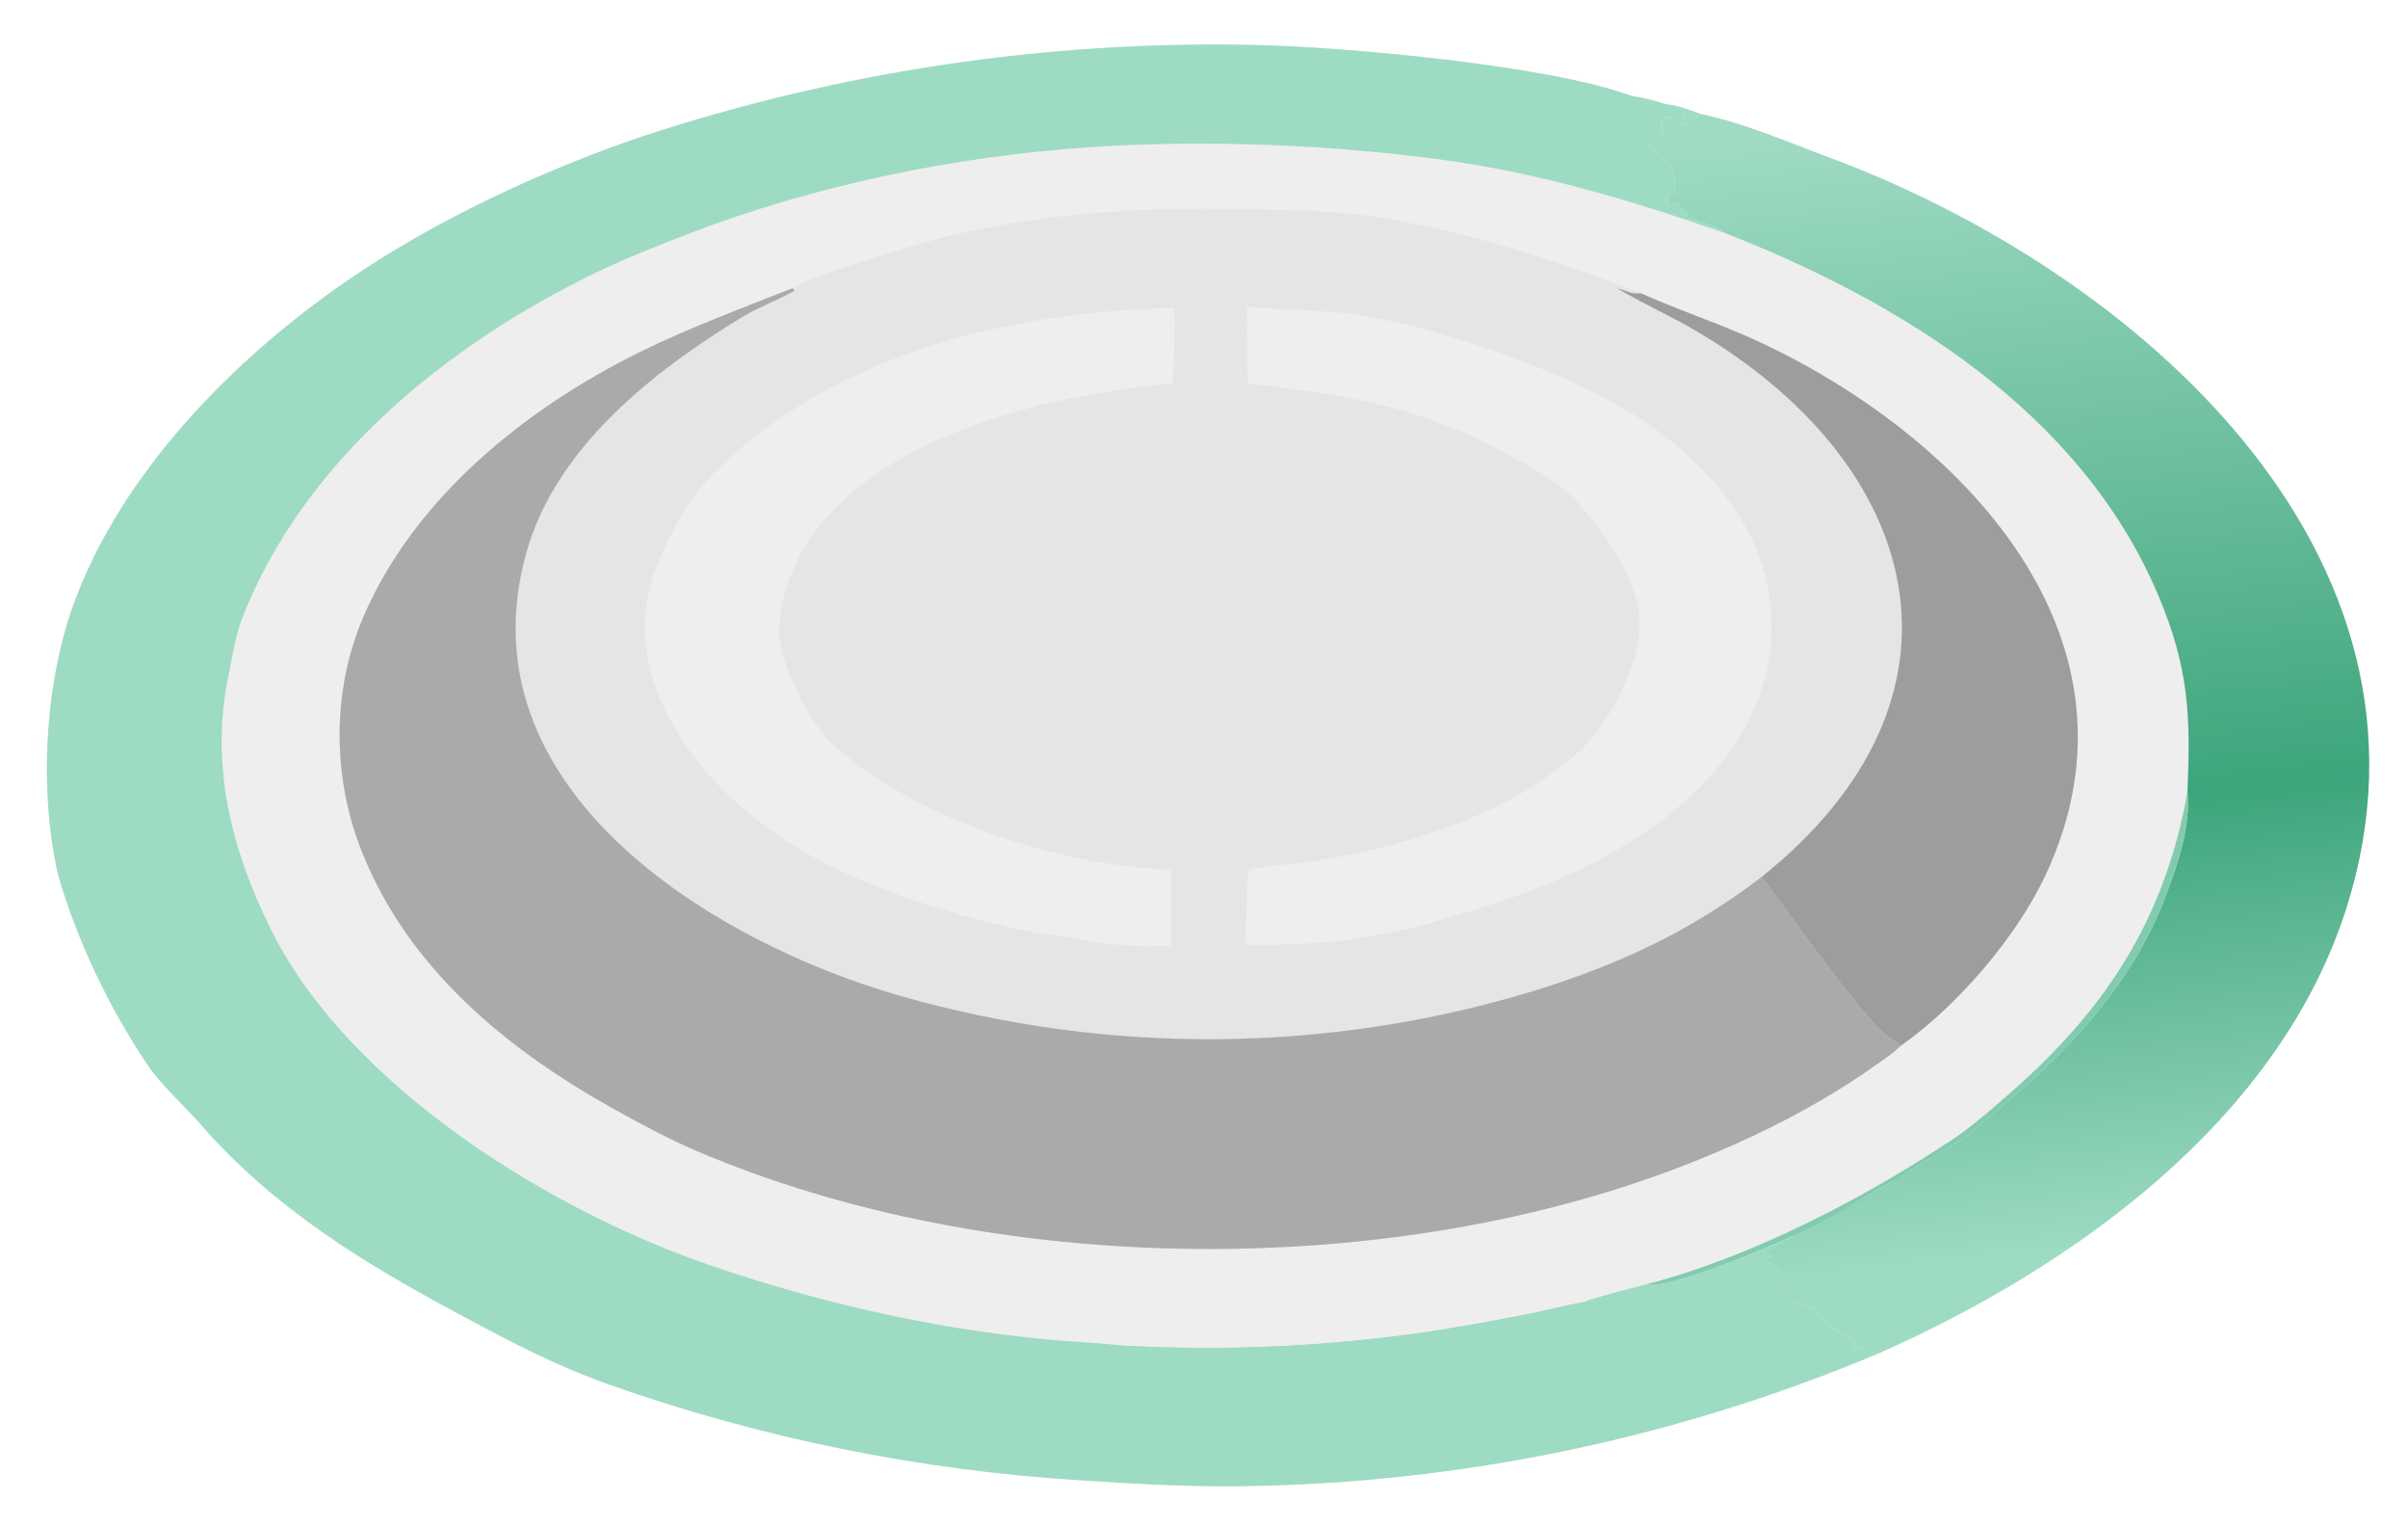
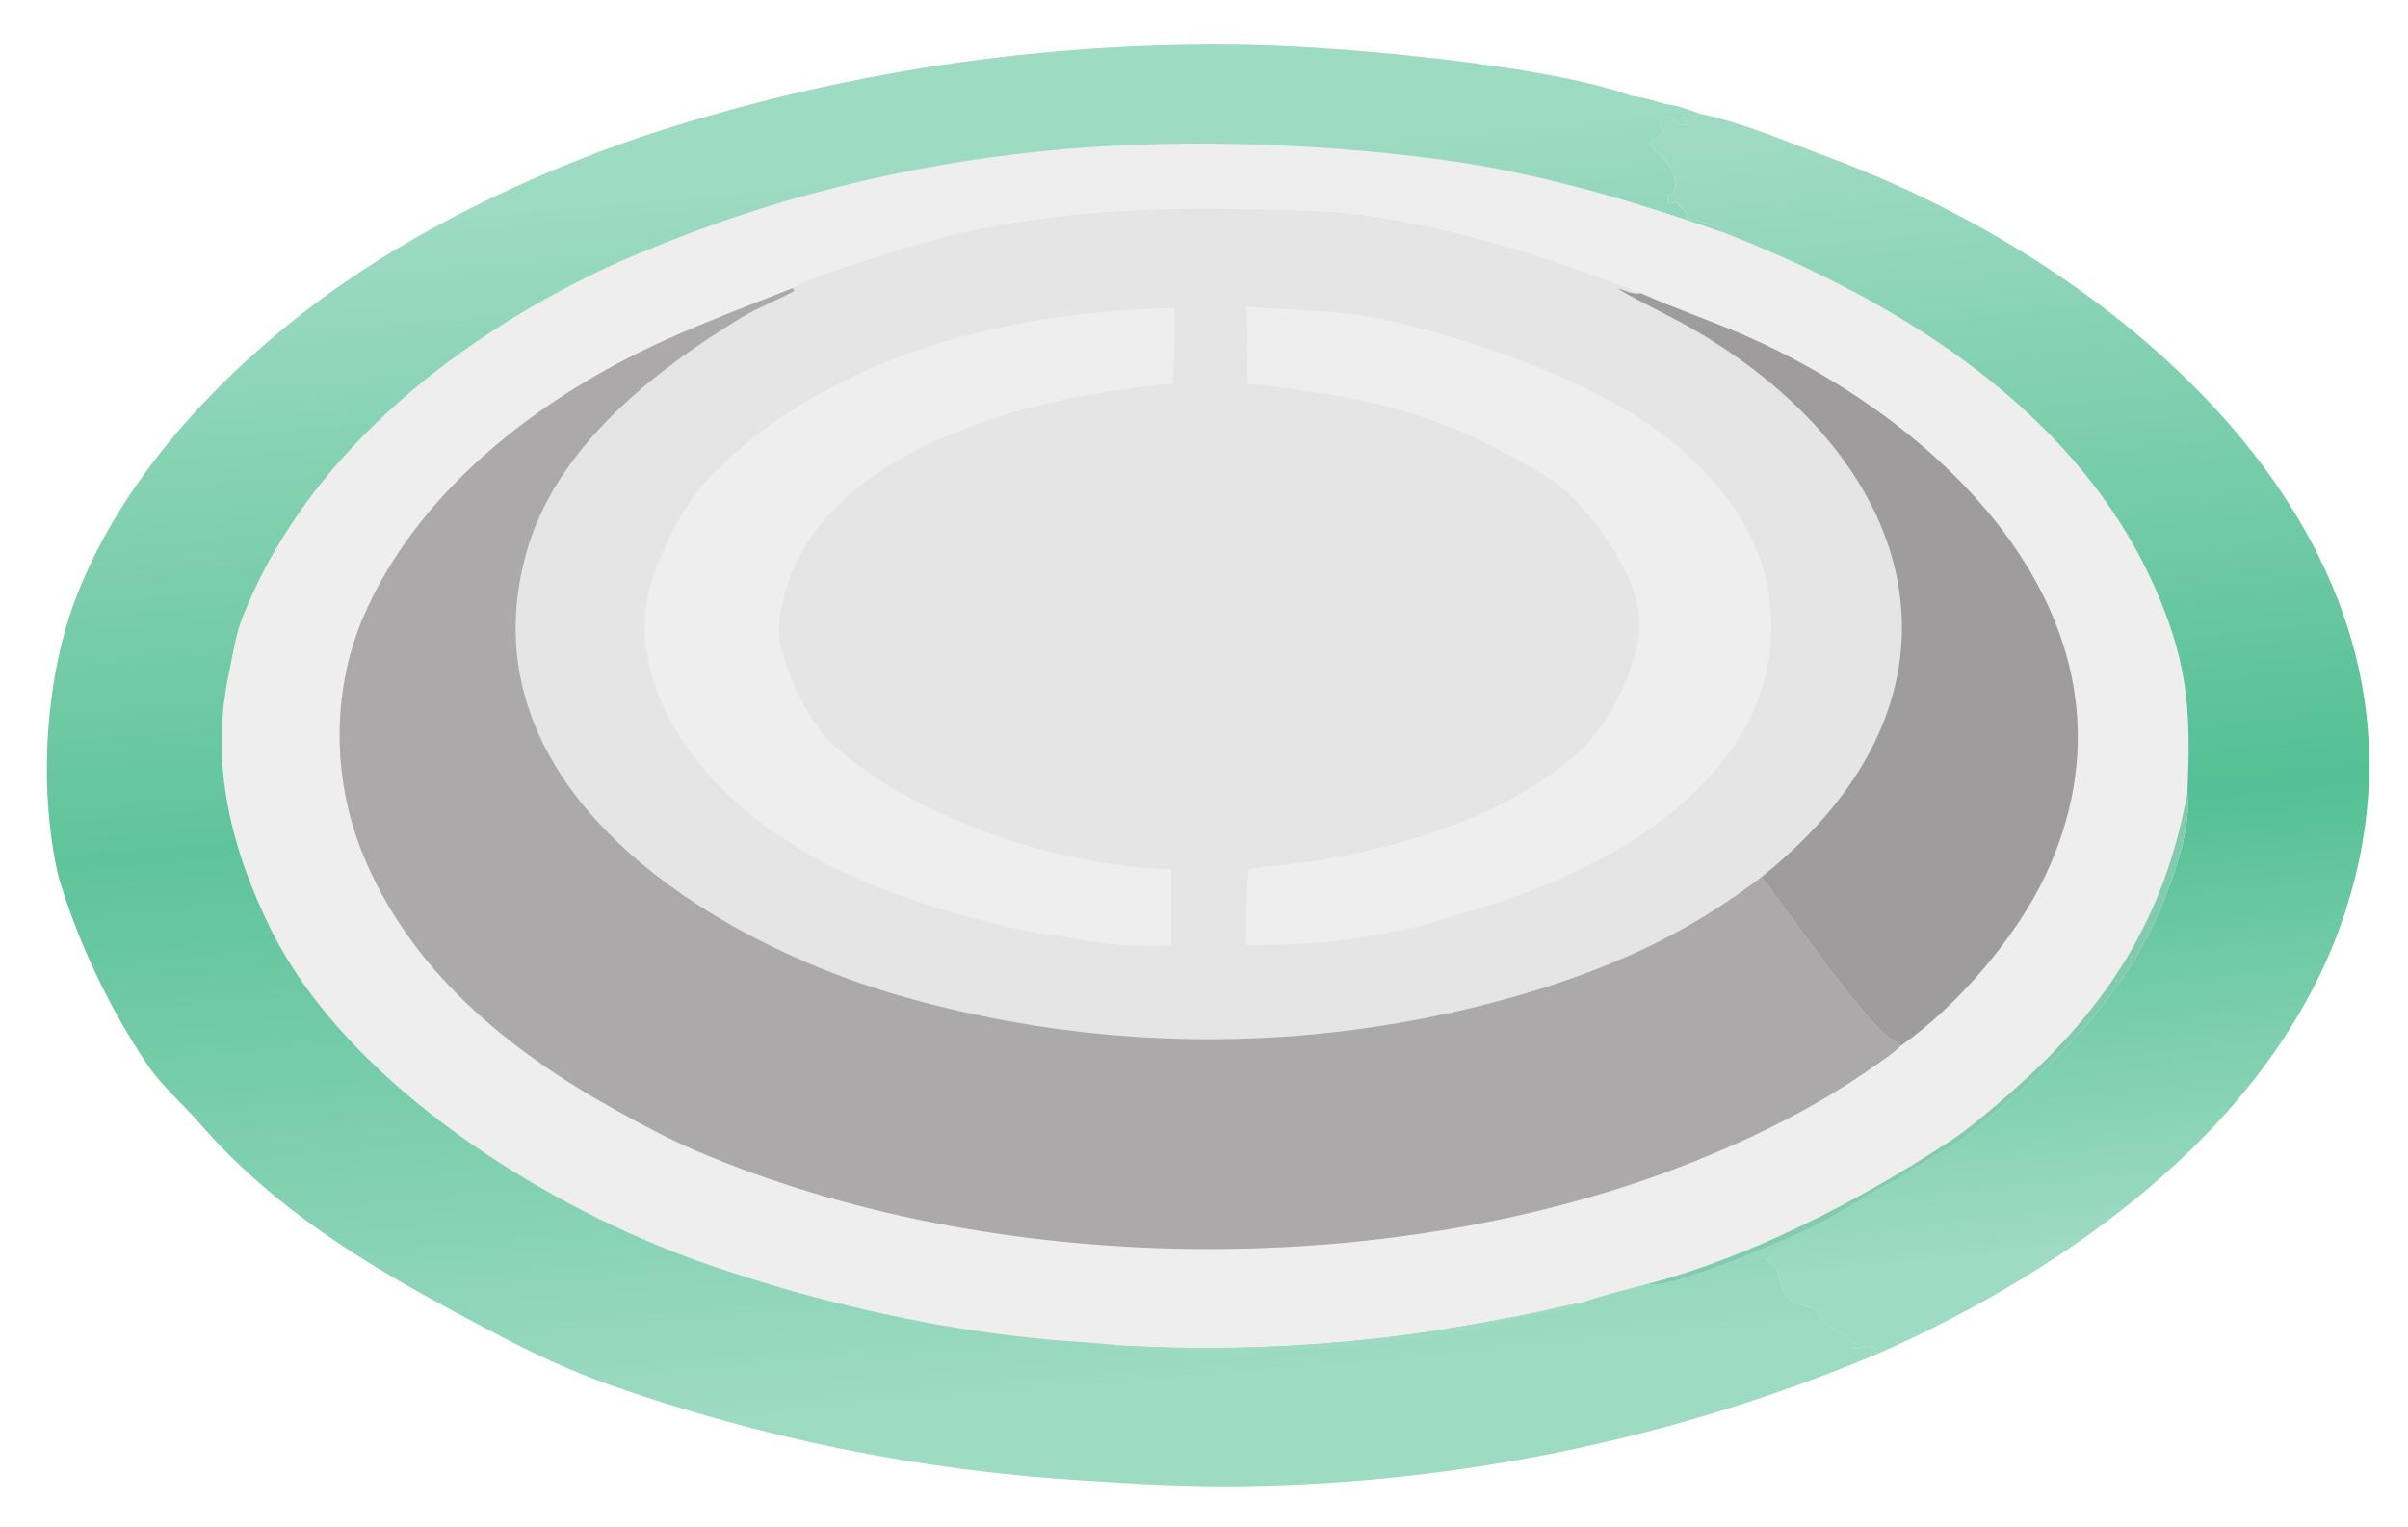
<svg xmlns="http://www.w3.org/2000/svg" preserveAspectRatio="none" overflow="visible" style="display: block;" width="101" height="64" viewBox="0 0 101 64" fill="none">
  <g id="Screenshot 2026-08-04 at 12.30.33â¯AM 1 [Vectorized]">
    <path id="Vector" d="M78.729 56.781C70.299 60.319 61.266 62.2 52.124 62.321C49.802 62.351 47.703 62.231 45.401 62.08C38.593 61.668 31.878 60.303 25.449 58.027C23.166 57.196 21.493 56.304 19.414 55.194C15.273 52.981 11.487 50.682 8.375 47.105C7.745 46.382 6.768 45.507 6.228 44.711C4.611 42.329 3.262 39.504 2.45 36.742C1.623 33.195 1.865 28.602 3.139 25.195C5.173 19.756 9.788 15.073 14.48 11.826C18.15 9.285 22.707 7.159 26.926 5.726C35.176 3.007 43.828 1.707 52.513 1.882C56.367 1.958 64.929 2.732 68.419 4.017C68.842 4.083 69.431 4.216 69.831 4.366C70.331 4.406 70.839 4.601 71.311 4.773C73.11 5.143 75.046 5.982 76.794 6.633C89.375 11.318 103.147 23.1 98.422 38.062C95.619 46.937 86.981 53.15 78.729 56.781Z" fill="#EEEEEE" />
-     <path id="Vector_2" d="M78.729 56.781C70.299 60.319 61.266 62.2 52.124 62.321C49.802 62.351 47.703 62.231 45.401 62.08C38.593 61.668 31.878 60.303 25.449 58.027C23.166 57.196 21.493 56.304 19.414 55.194C15.273 52.981 11.487 50.682 8.375 47.105C7.745 46.382 6.768 45.507 6.228 44.711C4.611 42.329 3.262 39.504 2.45 36.742C1.623 33.195 1.865 28.602 3.139 25.195C5.173 19.756 9.788 15.073 14.48 11.826C18.15 9.285 22.707 7.159 26.926 5.726C35.176 3.007 43.828 1.707 52.513 1.882C56.367 1.958 64.929 2.732 68.419 4.017C68.842 4.083 69.431 4.216 69.831 4.366C70.331 4.406 70.839 4.601 71.311 4.773L71.123 4.876C70.838 4.79 70.789 4.716 70.581 4.81C70.594 4.998 70.638 5.003 70.756 5.176C70.517 5.39 70.301 4.991 69.964 4.925L69.948 4.906L69.836 4.898C69.718 5.025 69.694 5.045 69.659 5.212C69.731 5.449 69.744 5.38 69.69 5.601C69.436 5.936 69.177 5.881 69.163 6.098C69.477 6.361 70.169 6.926 70.215 7.34C70.239 7.565 70.326 7.866 70.222 8.062C70.119 8.13 70.097 8.144 69.984 8.189C69.939 8.346 69.945 8.362 69.957 8.528C70.108 8.54 70.149 8.514 70.297 8.464C70.244 8.432 70.83 9.04 70.789 8.955L70.714 9.06C70.876 9.275 72.052 9.398 72.336 9.766C68.556 8.449 64.693 7.286 60.711 6.731C55.928 6.064 50.629 5.85 45.793 6.167C40.084 6.542 34.187 7.768 28.854 9.81C27.561 10.317 26.292 10.807 25.032 11.415C18.779 14.433 12.761 19.287 10.165 25.905C9.87 26.656 9.742 27.554 9.58 28.346C8.804 32.067 9.697 35.624 11.373 38.995C14.62 45.526 23.005 50.718 29.669 53.018C32.838 54.117 36.087 54.966 39.389 55.556C41.097 55.855 42.819 56.078 44.547 56.223C44.83 56.246 46.733 56.358 46.861 56.415C51.209 56.669 55.57 56.48 59.879 55.852C61.329 55.624 62.774 55.366 64.213 55.08C64.944 54.931 65.737 54.721 66.459 54.598C66.659 54.467 68.742 53.937 69.105 53.844C69.966 54.148 75.071 51.932 76.084 51.413C77.074 50.907 78.479 49.981 79.564 49.464C79.554 49.48 79.432 49.684 79.432 49.684C78.045 50.487 76.705 51.366 75.253 52.051C74.949 52.194 74.68 52.371 74.348 52.447L74.395 52.612C74.294 52.741 74.234 52.743 74.073 52.793C74.216 53.01 74.511 53.092 74.556 53.273C74.861 54.483 74.873 54.522 76.064 54.871C76.163 54.9 76.548 55.458 76.654 55.552C76.954 55.755 77.576 56.088 77.816 56.35C77.776 56.416 77.748 56.461 77.703 56.525C78.108 56.653 78.285 56.245 78.672 56.559L78.729 56.781Z" fill="#9EDBC3" />
+     <path id="Vector_2" d="M78.729 56.781C70.299 60.319 61.266 62.2 52.124 62.321C49.802 62.351 47.703 62.231 45.401 62.08C38.593 61.668 31.878 60.303 25.449 58.027C23.166 57.196 21.493 56.304 19.414 55.194C15.273 52.981 11.487 50.682 8.375 47.105C7.745 46.382 6.768 45.507 6.228 44.711C4.611 42.329 3.262 39.504 2.45 36.742C1.623 33.195 1.865 28.602 3.139 25.195C5.173 19.756 9.788 15.073 14.48 11.826C18.15 9.285 22.707 7.159 26.926 5.726C35.176 3.007 43.828 1.707 52.513 1.882C56.367 1.958 64.929 2.732 68.419 4.017C68.842 4.083 69.431 4.216 69.831 4.366C70.331 4.406 70.839 4.601 71.311 4.773L71.123 4.876C70.838 4.79 70.789 4.716 70.581 4.81C70.594 4.998 70.638 5.003 70.756 5.176C70.517 5.39 70.301 4.991 69.964 4.925L69.948 4.906L69.836 4.898C69.718 5.025 69.694 5.045 69.659 5.212C69.731 5.449 69.744 5.38 69.69 5.601C69.436 5.936 69.177 5.881 69.163 6.098C69.477 6.361 70.169 6.926 70.215 7.34C70.239 7.565 70.326 7.866 70.222 8.062C70.119 8.13 70.097 8.144 69.984 8.189C69.939 8.346 69.945 8.362 69.957 8.528C70.108 8.54 70.149 8.514 70.297 8.464C70.244 8.432 70.83 9.04 70.789 8.955L70.714 9.06C70.876 9.275 72.052 9.398 72.336 9.766C68.556 8.449 64.693 7.286 60.711 6.731C55.928 6.064 50.629 5.85 45.793 6.167C40.084 6.542 34.187 7.768 28.854 9.81C27.561 10.317 26.292 10.807 25.032 11.415C18.779 14.433 12.761 19.287 10.165 25.905C9.87 26.656 9.742 27.554 9.58 28.346C8.804 32.067 9.697 35.624 11.373 38.995C14.62 45.526 23.005 50.718 29.669 53.018C32.838 54.117 36.087 54.966 39.389 55.556C41.097 55.855 42.819 56.078 44.547 56.223C44.83 56.246 46.733 56.358 46.861 56.415C51.209 56.669 55.57 56.48 59.879 55.852C61.329 55.624 62.774 55.366 64.213 55.08C64.944 54.931 65.737 54.721 66.459 54.598C66.659 54.467 68.742 53.937 69.105 53.844C69.966 54.148 75.071 51.932 76.084 51.413C77.074 50.907 78.479 49.981 79.564 49.464C79.554 49.48 79.432 49.684 79.432 49.684C78.045 50.487 76.705 51.366 75.253 52.051C74.949 52.194 74.68 52.371 74.348 52.447L74.395 52.612C74.294 52.741 74.234 52.743 74.073 52.793C74.216 53.01 74.511 53.092 74.556 53.273C74.861 54.483 74.873 54.522 76.064 54.871C76.163 54.9 76.548 55.458 76.654 55.552C76.954 55.755 77.576 56.088 77.816 56.35C77.776 56.416 77.748 56.461 77.703 56.525C78.108 56.653 78.285 56.245 78.672 56.559L78.729 56.781Z" fill="url(#paint0_linear_0_4)" />
    <path id="Vector_3" d="M46.861 56.415C51.209 56.669 55.57 56.48 59.879 55.852C61.329 55.624 62.774 55.366 64.213 55.08C64.944 54.931 65.737 54.721 66.459 54.598C65.859 54.965 64.514 55.12 63.796 55.292C60.846 56.001 57.812 56.411 54.788 56.621C54.152 56.666 53.312 56.609 52.649 56.599L52.641 56.632L52.804 56.645L52.774 56.692C51.104 56.794 49.419 56.612 47.764 56.606C47.47 56.605 47.14 56.517 46.804 56.505L46.772 56.451L46.861 56.415Z" fill="#9EDBC3" />
-     <path id="Vector_4" d="M71.311 4.773C73.11 5.143 75.046 5.982 76.794 6.633C89.375 11.318 103.148 23.1 98.422 38.062C95.619 46.937 86.981 53.15 78.729 56.781L78.672 56.559C78.285 56.245 78.108 56.653 77.703 56.525C77.748 56.461 77.776 56.416 77.816 56.35C77.576 56.088 76.954 55.755 76.654 55.552C76.548 55.458 76.163 54.9 76.064 54.871C74.873 54.522 74.861 54.483 74.556 53.273C74.511 53.092 74.216 53.01 74.073 52.793C74.234 52.743 74.294 52.741 74.395 52.612L73.999 52.5C74.331 52.423 74.695 52.143 74.999 52C76.499 51 78.112 50.303 79.499 49.5C79.715 49.24 81.936 48.061 82.417 47.678C85.918 44.884 89.233 41.839 90.849 37.54C91.364 36.172 91.885 34.644 91.748 33.221C91.887 30.016 91.817 27.995 90.499 24.902C87.259 17.302 79.766 12.668 72.336 9.766C72.052 9.398 70.876 9.275 70.714 9.06L70.789 8.955C70.83 9.04 70.244 8.432 70.297 8.464C70.149 8.514 70.108 8.54 69.957 8.528C69.945 8.362 69.939 8.346 69.984 8.189C70.097 8.144 70.119 8.13 70.222 8.062C70.326 7.866 70.239 7.565 70.215 7.34C70.169 6.926 69.477 6.361 69.163 6.098C69.177 5.881 69.436 5.936 69.69 5.601C69.744 5.38 69.731 5.449 69.659 5.212C69.694 5.045 69.718 5.025 69.836 4.898L69.948 4.906L69.964 4.925C70.301 4.991 70.517 5.39 70.756 5.176C70.638 5.003 70.594 4.998 70.581 4.81C70.789 4.716 70.838 4.79 71.123 4.876L71.311 4.773Z" fill="url(#paint0_linear_0_25)" />
+     <path id="Vector_4" d="M71.311 4.773C73.11 5.143 75.046 5.982 76.794 6.633C89.375 11.318 103.148 23.1 98.422 38.062C95.619 46.937 86.981 53.15 78.729 56.781L78.672 56.559C78.285 56.245 78.108 56.653 77.703 56.525C77.748 56.461 77.776 56.416 77.816 56.35C77.576 56.088 76.954 55.755 76.654 55.552C76.548 55.458 76.163 54.9 76.064 54.871C74.873 54.522 74.861 54.483 74.556 53.273C74.511 53.092 74.216 53.01 74.073 52.793C74.234 52.743 74.294 52.741 74.395 52.612L73.999 52.5C74.331 52.423 74.695 52.143 74.999 52C76.499 51 78.112 50.303 79.499 49.5C79.715 49.24 81.936 48.061 82.417 47.678C85.918 44.884 89.233 41.839 90.849 37.54C91.364 36.172 91.885 34.644 91.748 33.221C91.887 30.016 91.817 27.995 90.499 24.902C87.259 17.302 79.766 12.668 72.336 9.766C72.052 9.398 70.876 9.275 70.714 9.06L70.789 8.955C70.83 9.04 70.244 8.432 70.297 8.464C70.149 8.514 70.108 8.54 69.957 8.528C69.945 8.362 69.939 8.346 69.984 8.189C70.097 8.144 70.119 8.13 70.222 8.062C70.326 7.866 70.239 7.565 70.215 7.34C70.169 6.926 69.477 6.361 69.163 6.098C69.177 5.881 69.436 5.936 69.69 5.601C69.744 5.38 69.731 5.449 69.659 5.212C69.694 5.045 69.718 5.025 69.836 4.898L69.948 4.906L69.964 4.925C70.301 4.991 70.517 5.39 70.756 5.176C70.638 5.003 70.594 4.998 70.581 4.81C70.789 4.716 70.838 4.79 71.123 4.876L71.311 4.773Z" fill="url(#paint1_linear_0_4)" />
    <path id="Vector_5" d="M69.105 53.844C73.479 52.698 78.096 50.295 81.858 47.809C82.689 47.26 83.681 46.393 84.438 45.724C88.406 42.221 90.809 38.465 91.748 33.221C91.885 34.644 91.364 36.172 90.849 37.54C89.233 41.839 85.918 44.884 82.417 47.678C81.936 48.061 79.779 49.205 79.564 49.464C78.479 49.981 77.074 50.907 76.084 51.413C75.071 51.932 69.966 54.148 69.105 53.844Z" fill="#82CBAE" />
    <path id="Vector_6" d="M33.252 12.081C34.306 11.5 36.591 10.835 37.738 10.477C42.523 8.972 47.451 8.65 52.439 8.777C54.229 8.823 55.993 8.822 57.784 9.11C61.191 9.659 64.581 10.681 67.804 11.909C68.149 12.041 68.481 12.175 68.829 12.297C70.386 13.004 72.15 13.579 73.692 14.292C82.194 18.218 90.488 26.713 85.787 36.718C84.573 39.304 82.08 42.203 79.72 43.858C79.384 44.194 78.916 44.494 78.525 44.768C76.233 46.378 73.691 47.648 71.096 48.69C58.505 53.746 41.685 53.601 29.202 48.257C28.039 47.759 26.942 47.166 25.837 46.555C21.308 44.048 17.152 40.663 15.18 35.72C13.929 32.583 13.91 28.939 15.259 25.827C17.412 20.861 22.038 17.14 26.796 14.784C28.88 13.752 31.092 12.938 33.252 12.081Z" fill="#E6E5E5" />
    <path id="Vector_7" d="M33.252 12.081L33.321 12.199C32.617 12.583 31.76 12.912 31.104 13.312C27.366 15.587 23.297 18.791 22.073 23.189C19.334 33.026 29.764 39.453 37.702 41.744C46.431 44.26 55.703 44.188 64.392 41.536C67.979 40.409 70.879 39.068 73.883 36.778C74.891 38.05 78.436 43.212 79.445 43.64C79.556 43.686 79.651 43.761 79.72 43.858C79.384 44.194 78.916 44.494 78.525 44.768C76.233 46.378 73.691 47.648 71.096 48.69C58.505 53.746 41.685 53.601 29.202 48.257C28.039 47.759 26.942 47.166 25.837 46.555C21.308 44.048 17.152 40.663 15.18 35.72C13.929 32.583 13.91 28.939 15.259 25.827C17.412 20.861 22.038 17.14 26.796 14.784C28.88 13.752 31.092 12.938 33.252 12.081Z" fill="#ABA9AA" />
    <path id="Vector_8" d="M67.854 12.103C68.216 12.171 68.391 12.356 68.829 12.297C70.386 13.004 72.15 13.579 73.692 14.292C82.194 18.218 90.488 26.713 85.787 36.718C84.573 39.304 82.08 42.203 79.72 43.858C79.651 43.761 79.556 43.686 79.445 43.64C78.436 43.212 74.891 38.05 73.883 36.778C83.357 29.2 80.661 19.439 71.079 13.842C70.015 13.221 68.924 12.742 67.854 12.103Z" fill="#9E9C9D" />
    <path id="Vector_9" d="M49.245 12.921C49.323 13.154 49.205 15.642 49.203 16.09C43.247 16.57 33.379 18.978 32.678 26.193C32.553 27.478 33.859 30.198 34.814 31.101C38.169 34.274 44.533 36.372 49.125 36.453L49.124 39.656C46.915 39.742 46.247 39.543 44.077 39.196C43.442 39.185 41.618 38.716 40.951 38.539C37.29 37.574 33.532 36.123 30.733 33.514C27.997 30.965 26.024 27.27 27.617 23.561C28.237 22.12 28.861 20.916 29.971 19.807C34.944 14.838 42.443 13.036 49.245 12.921Z" fill="#EEEEEE" />
    <path id="Vector_10" d="M52.292 12.859C53.654 12.992 55.879 13.013 57.111 13.224C60.828 13.864 66.183 15.718 69.263 17.873C71.691 19.572 73.808 22.05 74.215 25.031C74.552 27.497 73.903 29.707 72.433 31.687C70.011 34.952 65.818 36.945 62.015 38.098C60.346 38.604 59.302 38.965 57.561 39.233C55.852 39.579 53.996 39.627 52.261 39.626C52.267 38.796 52.277 37.216 52.38 36.442C53.523 36.269 54.587 36.211 55.8 35.992C59.45 35.33 63.434 34.043 66.229 31.52C67.488 30.384 68.706 27.974 68.776 26.258C68.844 24.541 67.312 22.333 66.204 21.112C65.259 20.072 64.132 19.549 62.958 18.912C60.266 17.452 57.64 16.776 54.623 16.373C53.891 16.276 53.087 16.125 52.338 16.11C52.329 15.026 52.314 13.942 52.292 12.859Z" fill="#EEEEEE" />
  </g>
  <defs>
-     <linearGradient id="paint0_linear_0_25" x1="71.999" y1="6" x2="76.999" y2="53.5" gradientUnits="userSpaceOnUse">
+     <linearGradient id="paint0_linear_0_4" x1="66.499" y1="4.5" x2="70.999" y2="56.5" gradientUnits="userSpaceOnUse">
+       <stop stop-color="#9EDBC3" />
+       <stop offset="0.5" stop-color="#5FC49B" />
+       <stop offset="1" stop-color="#9EDBC3" />
+     </linearGradient>
+     <linearGradient id="paint1_linear_0_4" x1="71.999" y1="6" x2="76.999" y2="53.5" gradientUnits="userSpaceOnUse">
      <stop stop-color="#9FDBC3" />
-       <stop offset="0.612" stop-color="#3DA57B" />
+       <stop offset="0.612" stop-color="#54C094" />
      <stop offset="1" stop-color="#9EDBC3" />
    </linearGradient>
  </defs>
</svg>
